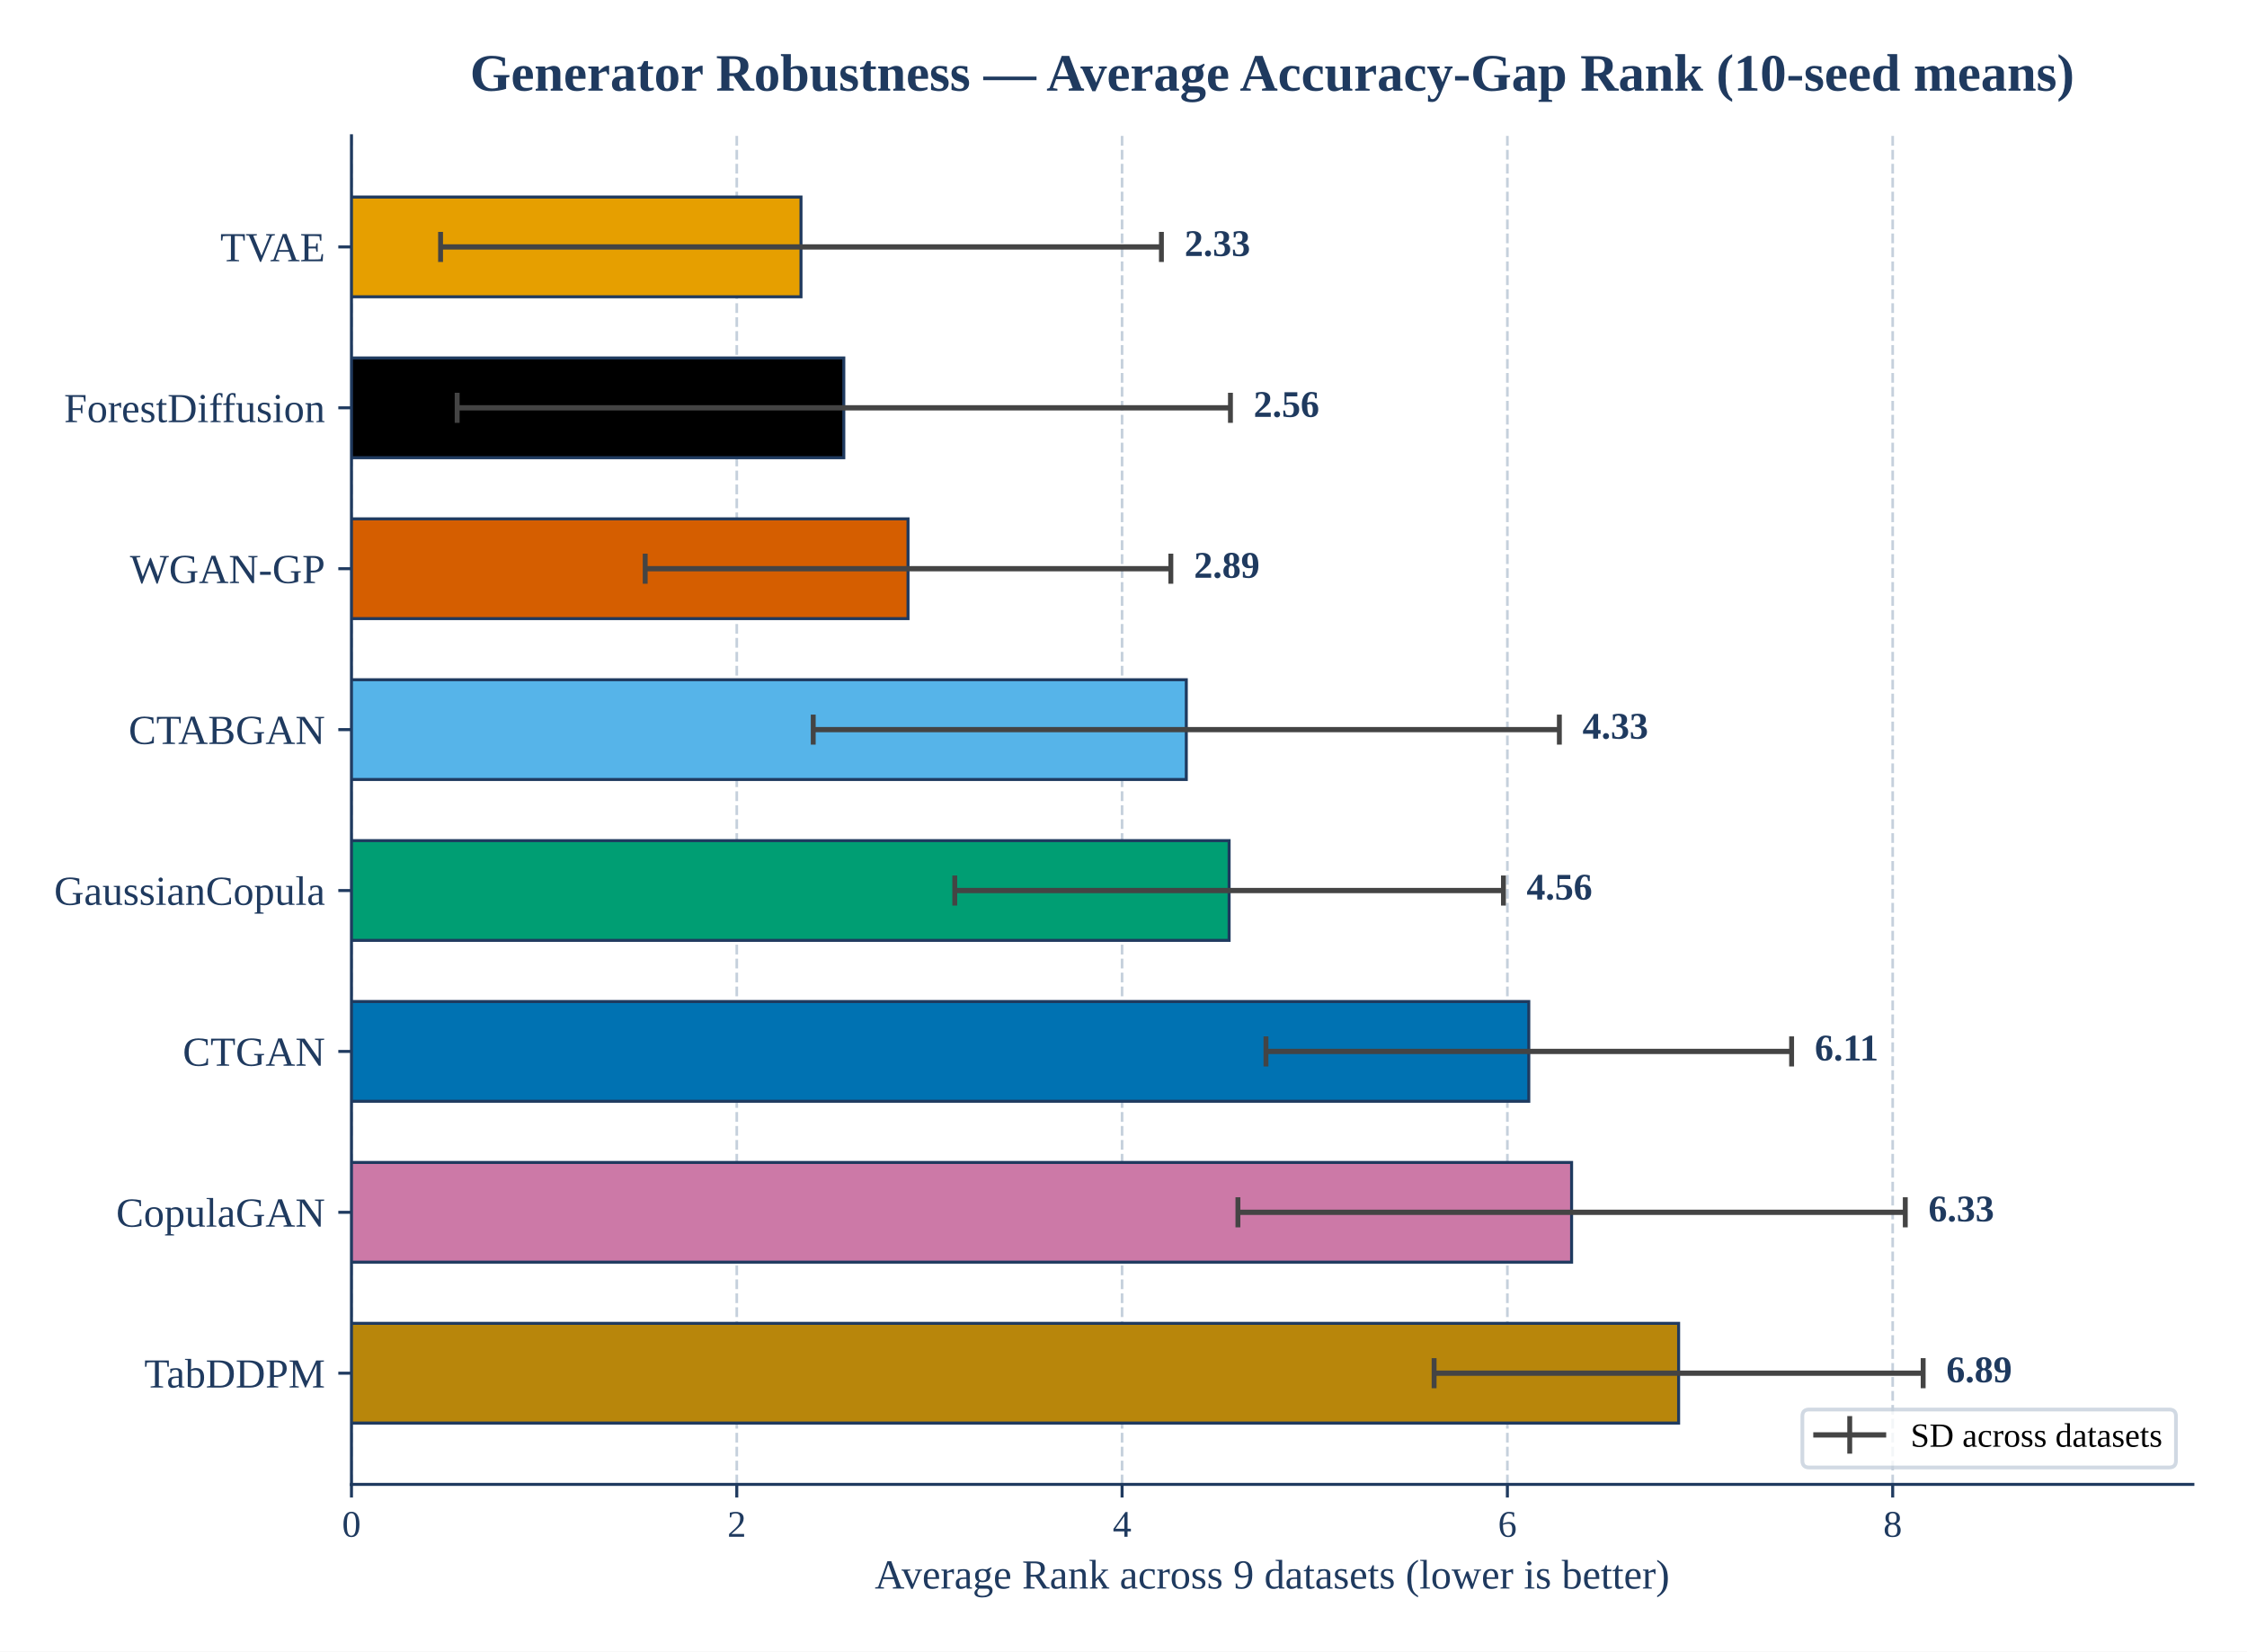
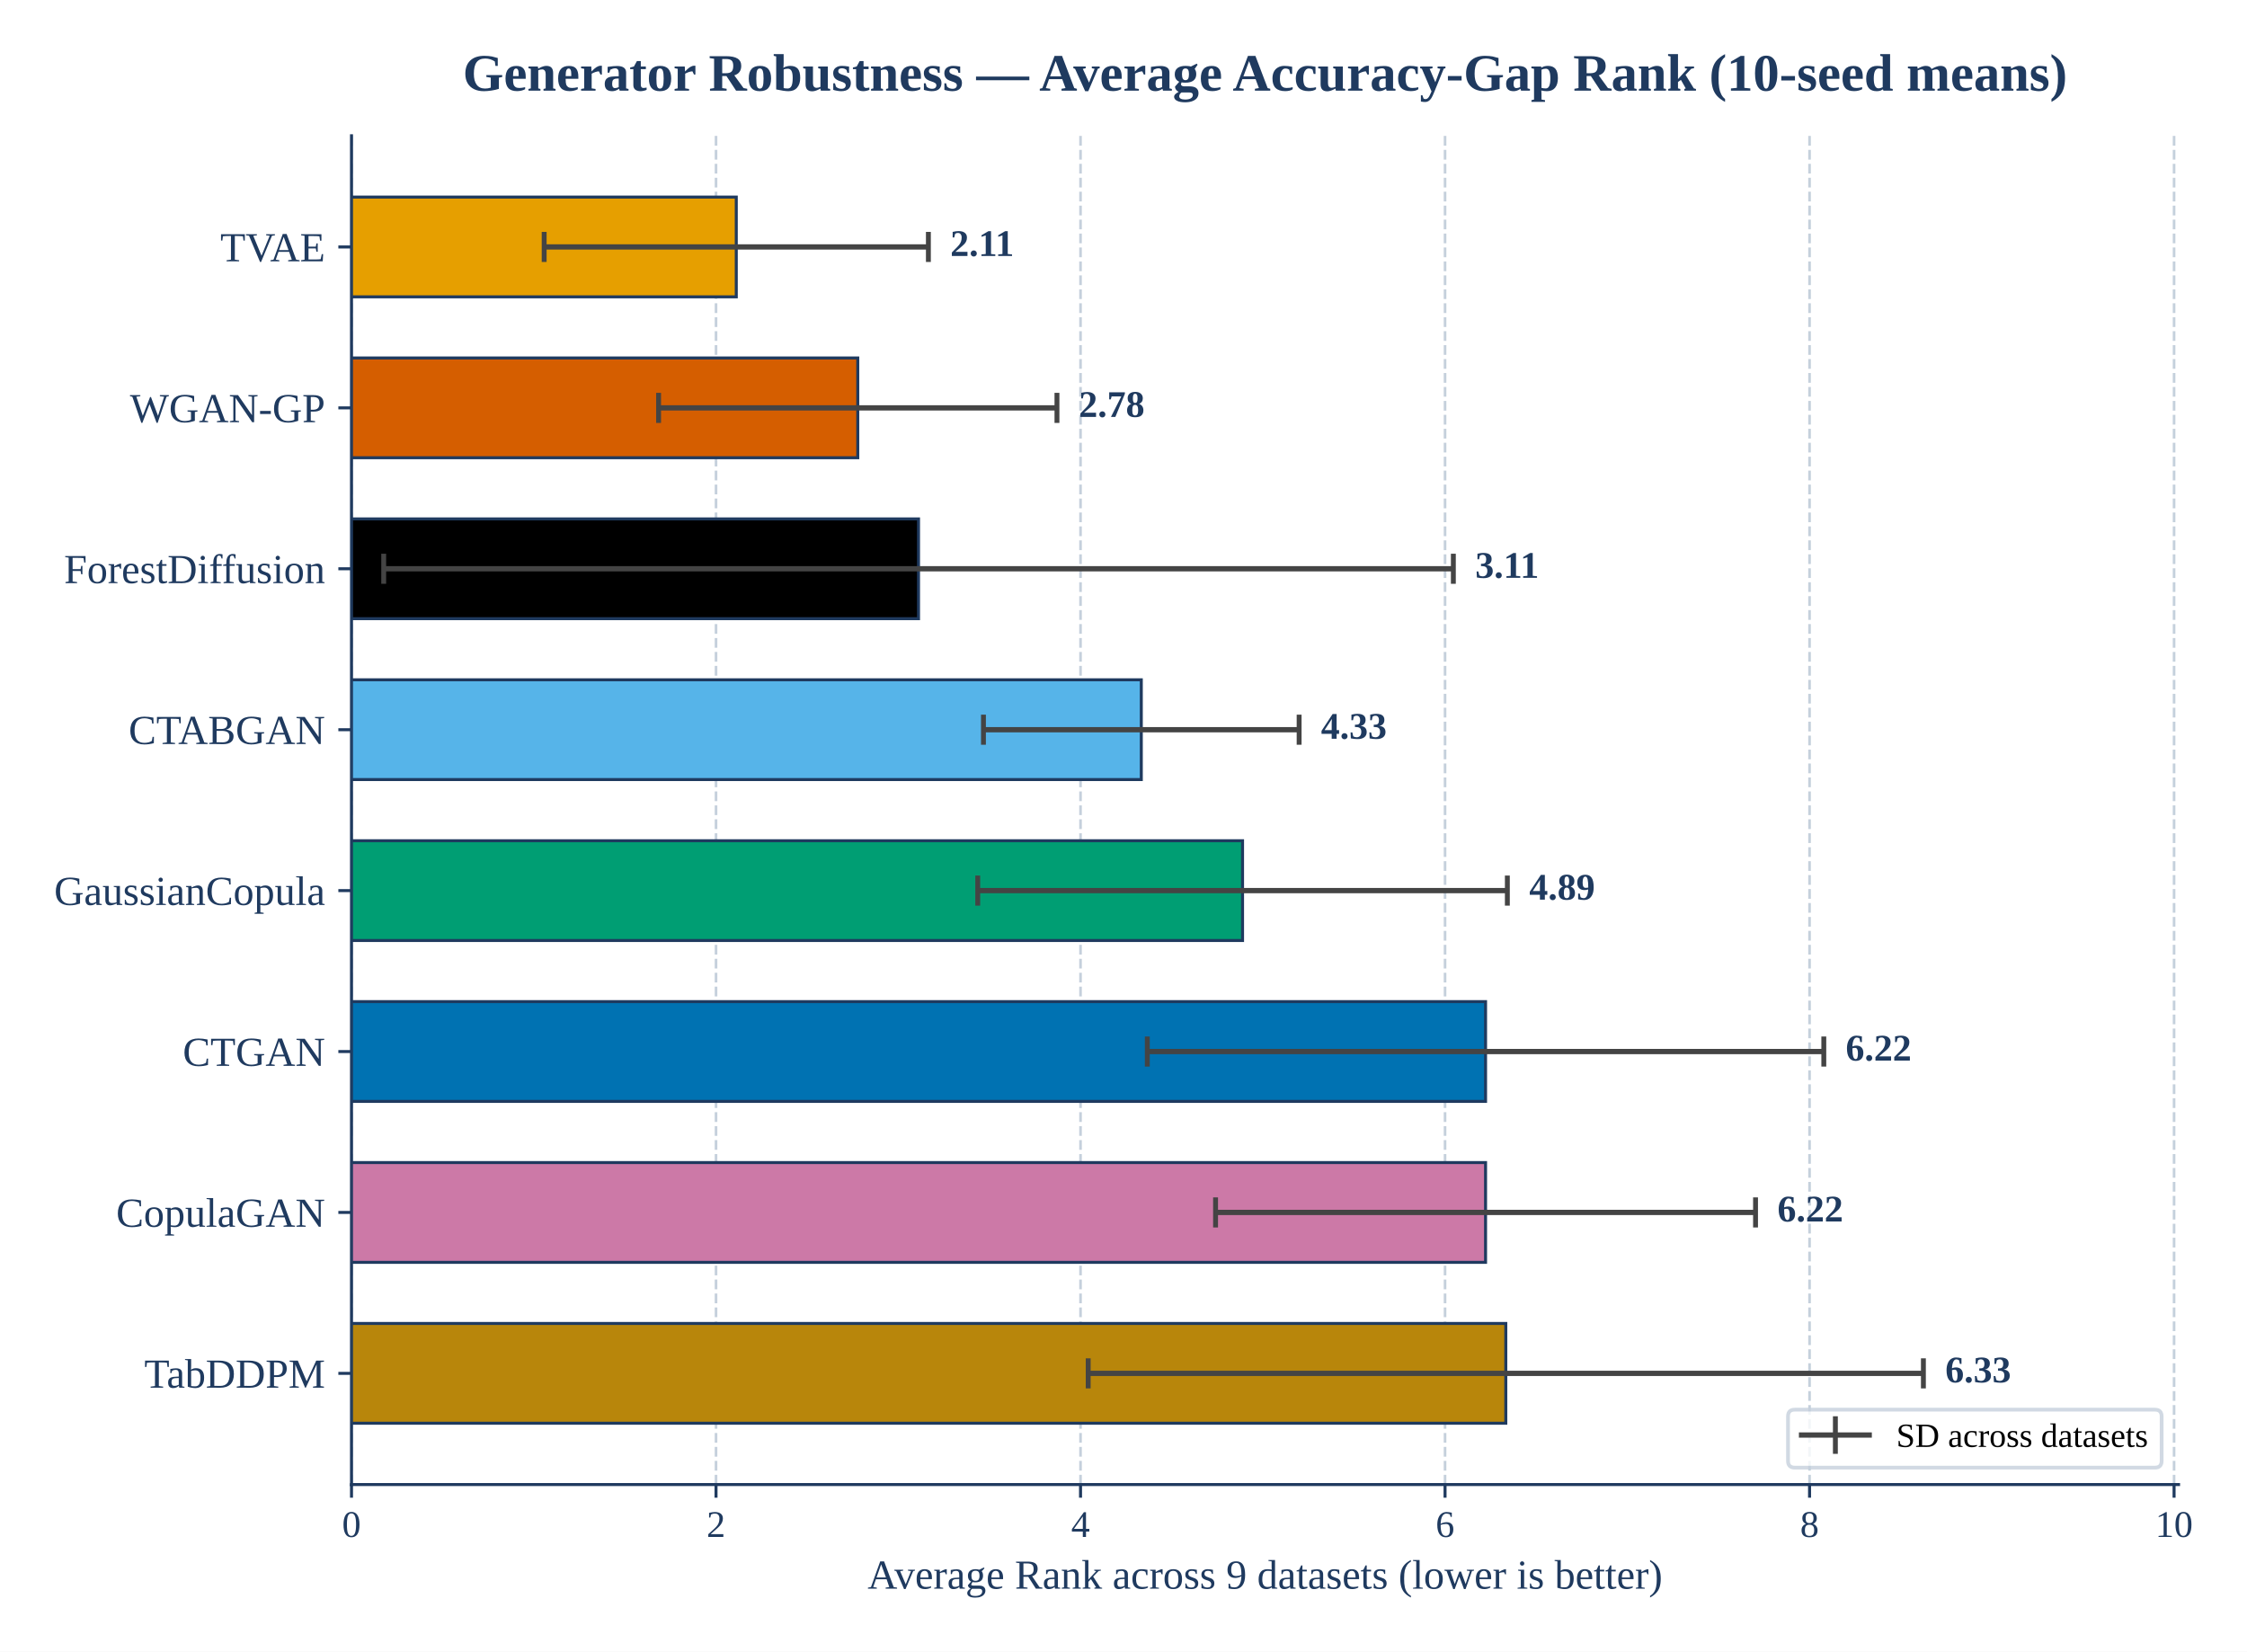
- <svg xmlns="http://www.w3.org/2000/svg" xmlns:xlink="http://www.w3.org/1999/xlink" width="597.795pt" height="439.381pt" viewBox="0 0 597.795 439.381" version="1.1">
+ <svg xmlns="http://www.w3.org/2000/svg" xmlns:xlink="http://www.w3.org/1999/xlink" width="597.73pt" height="439.381pt" viewBox="0 0 597.73 439.381" version="1.1">
  <defs>
    <style type="text/css">*{stroke-linejoin: round; stroke-linecap: butt}</style>
  </defs>
  <g id="figure_1">
    <g id="patch_1">
-       <path d="M 0 439.381  L 597.795 439.381  L 597.795 -0  L 0 -0  z " style="fill: #ffffff" />
+       <path d="M 0 439.381  L 597.73 439.381  L 597.73 -0  L 0 -0  z " style="fill: #ffffff" />
    </g>
    <g id="axes_1">
      <g id="patch_2">
-         <path d="M 93.505 394.906  L 583.395 394.906  L 583.395 36.115  L 93.505 36.115  z " style="fill: #ffffff" />
+         <path d="M 93.505 394.906  L 579.524 394.906  L 579.524 36.115  L 93.505 36.115  z " style="fill: #ffffff" />
      </g>
      <g id="matplotlib.axis_1">
        <g id="xtick_1">
          <g id="line2d_1">
-             <path d="M 93.505 394.906  L 93.505 36.115  " clip-path="url(#pfa03180b4f)" style="fill: none; stroke-dasharray: 2.59,1.12; stroke-dashoffset: 0; stroke: #c5d0dc; stroke-width: 0.7" />
+             <path d="M 93.505 394.906  L 93.505 36.115  " clip-path="url(#pc2d7182819)" style="fill: none; stroke-dasharray: 2.59,1.12; stroke-dashoffset: 0; stroke: #c5d0dc; stroke-width: 0.7" />
          </g>
          <g id="line2d_2">
            <defs>
-               <path id="mad15ac7946" d="M 0 0  L 0 3.5  " style="stroke: #1f3a5f; stroke-width: 0.8" />
+               <path id="m05f6b415a7" d="M 0 0  L 0 3.5  " style="stroke: #1f3a5f; stroke-width: 0.8" />
            </defs>
            <g>
-               <use xlink:href="#mad15ac7946" x="93.505" y="394.906" style="fill: #1f3a5f; stroke: #1f3a5f; stroke-width: 0.8" />
+               <use xlink:href="#m05f6b415a7" x="93.505" y="394.906" style="fill: #1f3a5f; stroke: #1f3a5f; stroke-width: 0.8" />
            </g>
          </g>
          <g id="text_1">
            <text style="font-size: 10px; font-family: 'Tinos', 'Times New Roman', 'Liberation Serif', 'DejaVu Serif', serif; text-anchor: middle; fill: #1f3a5f" x="93.505" y="408.845" transform="rotate(-0 93.505 408.845)">0</text>
          </g>
        </g>
        <g id="xtick_2">
          <g id="line2d_3">
-             <path d="M 196.012 394.906  L 196.012 36.115  " clip-path="url(#pfa03180b4f)" style="fill: none; stroke-dasharray: 2.59,1.12; stroke-dashoffset: 0; stroke: #c5d0dc; stroke-width: 0.7" />
+             <path d="M 190.47 394.906  L 190.47 36.115  " clip-path="url(#pc2d7182819)" style="fill: none; stroke-dasharray: 2.59,1.12; stroke-dashoffset: 0; stroke: #c5d0dc; stroke-width: 0.7" />
          </g>
          <g id="line2d_4">
            <g>
-               <use xlink:href="#mad15ac7946" x="196.012" y="394.906" style="fill: #1f3a5f; stroke: #1f3a5f; stroke-width: 0.8" />
+               <use xlink:href="#m05f6b415a7" x="190.47" y="394.906" style="fill: #1f3a5f; stroke: #1f3a5f; stroke-width: 0.8" />
            </g>
          </g>
          <g id="text_2">
-             <text style="font-size: 10px; font-family: 'Tinos', 'Times New Roman', 'Liberation Serif', 'DejaVu Serif', serif; text-anchor: middle; fill: #1f3a5f" x="196.012" y="408.845" transform="rotate(-0 196.0119 408.845)">2</text>
+             <text style="font-size: 10px; font-family: 'Tinos', 'Times New Roman', 'Liberation Serif', 'DejaVu Serif', serif; text-anchor: middle; fill: #1f3a5f" x="190.47" y="408.845" transform="rotate(-0 190.47 408.845)">2</text>
          </g>
        </g>
        <g id="xtick_3">
          <g id="line2d_5">
-             <path d="M 298.519 394.906  L 298.519 36.115  " clip-path="url(#pfa03180b4f)" style="fill: none; stroke-dasharray: 2.59,1.12; stroke-dashoffset: 0; stroke: #c5d0dc; stroke-width: 0.7" />
+             <path d="M 287.435 394.906  L 287.435 36.115  " clip-path="url(#pc2d7182819)" style="fill: none; stroke-dasharray: 2.59,1.12; stroke-dashoffset: 0; stroke: #c5d0dc; stroke-width: 0.7" />
          </g>
          <g id="line2d_6">
            <g>
-               <use xlink:href="#mad15ac7946" x="298.519" y="394.906" style="fill: #1f3a5f; stroke: #1f3a5f; stroke-width: 0.8" />
+               <use xlink:href="#m05f6b415a7" x="287.435" y="394.906" style="fill: #1f3a5f; stroke: #1f3a5f; stroke-width: 0.8" />
            </g>
          </g>
          <g id="text_3">
-             <text style="font-size: 10px; font-family: 'Tinos', 'Times New Roman', 'Liberation Serif', 'DejaVu Serif', serif; text-anchor: middle; fill: #1f3a5f" x="298.519" y="408.845" transform="rotate(-0 298.5188 408.845)">4</text>
+             <text style="font-size: 10px; font-family: 'Tinos', 'Times New Roman', 'Liberation Serif', 'DejaVu Serif', serif; text-anchor: middle; fill: #1f3a5f" x="287.435" y="408.845" transform="rotate(-0 287.435 408.845)">4</text>
          </g>
        </g>
        <g id="xtick_4">
          <g id="line2d_7">
-             <path d="M 401.026 394.906  L 401.026 36.115  " clip-path="url(#pfa03180b4f)" style="fill: none; stroke-dasharray: 2.59,1.12; stroke-dashoffset: 0; stroke: #c5d0dc; stroke-width: 0.7" />
+             <path d="M 384.4 394.906  L 384.4 36.115  " clip-path="url(#pc2d7182819)" style="fill: none; stroke-dasharray: 2.59,1.12; stroke-dashoffset: 0; stroke: #c5d0dc; stroke-width: 0.7" />
          </g>
          <g id="line2d_8">
            <g>
-               <use xlink:href="#mad15ac7946" x="401.026" y="394.906" style="fill: #1f3a5f; stroke: #1f3a5f; stroke-width: 0.8" />
+               <use xlink:href="#m05f6b415a7" x="384.4" y="394.906" style="fill: #1f3a5f; stroke: #1f3a5f; stroke-width: 0.8" />
            </g>
          </g>
          <g id="text_4">
-             <text style="font-size: 10px; font-family: 'Tinos', 'Times New Roman', 'Liberation Serif', 'DejaVu Serif', serif; text-anchor: middle; fill: #1f3a5f" x="401.026" y="408.845" transform="rotate(-0 401.0257 408.845)">6</text>
+             <text style="font-size: 10px; font-family: 'Tinos', 'Times New Roman', 'Liberation Serif', 'DejaVu Serif', serif; text-anchor: middle; fill: #1f3a5f" x="384.4" y="408.845" transform="rotate(-0 384.4001 408.845)">6</text>
          </g>
        </g>
        <g id="xtick_5">
          <g id="line2d_9">
-             <path d="M 503.533 394.906  L 503.533 36.115  " clip-path="url(#pfa03180b4f)" style="fill: none; stroke-dasharray: 2.59,1.12; stroke-dashoffset: 0; stroke: #c5d0dc; stroke-width: 0.7" />
+             <path d="M 481.365 394.906  L 481.365 36.115  " clip-path="url(#pc2d7182819)" style="fill: none; stroke-dasharray: 2.59,1.12; stroke-dashoffset: 0; stroke: #c5d0dc; stroke-width: 0.7" />
          </g>
          <g id="line2d_10">
            <g>
-               <use xlink:href="#mad15ac7946" x="503.533" y="394.906" style="fill: #1f3a5f; stroke: #1f3a5f; stroke-width: 0.8" />
+               <use xlink:href="#m05f6b415a7" x="481.365" y="394.906" style="fill: #1f3a5f; stroke: #1f3a5f; stroke-width: 0.8" />
            </g>
          </g>
          <g id="text_5">
-             <text style="font-size: 10px; font-family: 'Tinos', 'Times New Roman', 'Liberation Serif', 'DejaVu Serif', serif; text-anchor: middle; fill: #1f3a5f" x="503.533" y="408.845" transform="rotate(-0 503.5326 408.845)">8</text>
-           </g>
-         </g>
-         <g id="text_6">
-           <text style="font-size: 11px; font-family: 'Tinos', 'Times New Roman', 'Liberation Serif', 'DejaVu Serif', serif; text-anchor: middle; fill: #1f3a5f" x="338.45" y="422.608" transform="rotate(-0 338.45 422.6077)">Average Rank across 9 datasets  (lower is better)</text>
+             <text style="font-size: 10px; font-family: 'Tinos', 'Times New Roman', 'Liberation Serif', 'DejaVu Serif', serif; text-anchor: middle; fill: #1f3a5f" x="481.365" y="408.845" transform="rotate(-0 481.3651 408.845)">8</text>
+           </g>
+         </g>
+         <g id="xtick_6">
+           <g id="line2d_11">
+             <path d="M 578.33 394.906  L 578.33 36.115  " clip-path="url(#pc2d7182819)" style="fill: none; stroke-dasharray: 2.59,1.12; stroke-dashoffset: 0; stroke: #c5d0dc; stroke-width: 0.7" />
+           </g>
+           <g id="line2d_12">
+             <g>
+               <use xlink:href="#m05f6b415a7" x="578.33" y="394.906" style="fill: #1f3a5f; stroke: #1f3a5f; stroke-width: 0.8" />
+             </g>
+           </g>
+           <g id="text_6">
+             <text style="font-size: 10px; font-family: 'Tinos', 'Times New Roman', 'Liberation Serif', 'DejaVu Serif', serif; text-anchor: middle; fill: #1f3a5f" x="578.33" y="408.845" transform="rotate(-0 578.3301 408.845)">10</text>
+           </g>
+         </g>
+         <g id="text_7">
+           <text style="font-size: 11px; font-family: 'Tinos', 'Times New Roman', 'Liberation Serif', 'DejaVu Serif', serif; text-anchor: middle; fill: #1f3a5f" x="336.514" y="422.608" transform="rotate(-0 336.5144 422.6077)">Average Rank across 9 datasets  (lower is better)</text>
        </g>
      </g>
      <g id="matplotlib.axis_2">
        <g id="ytick_1">
-           <g id="line2d_11">
+           <g id="line2d_13">
            <defs>
-               <path id="m064b735ac7" d="M 0 0  L -3.5 0  " style="stroke: #1f3a5f; stroke-width: 0.8" />
+               <path id="m7f6a7efa91" d="M 0 0  L -3.5 0  " style="stroke: #1f3a5f; stroke-width: 0.8" />
            </defs>
            <g>
-               <use xlink:href="#m064b735ac7" x="93.505" y="65.693" style="fill: #1f3a5f; stroke: #1f3a5f; stroke-width: 0.8" />
-             </g>
-           </g>
-           <g id="text_7">
+               <use xlink:href="#m7f6a7efa91" x="93.505" y="65.693" style="fill: #1f3a5f; stroke: #1f3a5f; stroke-width: 0.8" />
+             </g>
+           </g>
+           <g id="text_8">
            <text style="font-size: 11px; font-family: 'Tinos', 'Times New Roman', 'Liberation Serif', 'DejaVu Serif', serif; text-anchor: end; fill: #1f3a5f" x="86.505" y="69.509" transform="rotate(-0 86.505 69.50941)">TVAE</text>
          </g>
        </g>
        <g id="ytick_2">
-           <g id="line2d_12">
-             <g>
-               <use xlink:href="#m064b735ac7" x="93.505" y="108.498" style="fill: #1f3a5f; stroke: #1f3a5f; stroke-width: 0.8" />
-             </g>
-           </g>
-           <g id="text_8">
-             <text style="font-size: 11px; font-family: 'Tinos', 'Times New Roman', 'Liberation Serif', 'DejaVu Serif', serif; text-anchor: end; fill: #1f3a5f" x="86.505" y="112.314" transform="rotate(-0 86.505 112.3144)">ForestDiffusion</text>
+           <g id="line2d_14">
+             <g>
+               <use xlink:href="#m7f6a7efa91" x="93.505" y="108.498" style="fill: #1f3a5f; stroke: #1f3a5f; stroke-width: 0.8" />
+             </g>
+           </g>
+           <g id="text_9">
+             <text style="font-size: 11px; font-family: 'Tinos', 'Times New Roman', 'Liberation Serif', 'DejaVu Serif', serif; text-anchor: end; fill: #1f3a5f" x="86.505" y="112.314" transform="rotate(-0 86.505 112.3144)">WGAN-GP</text>
          </g>
        </g>
        <g id="ytick_3">
-           <g id="line2d_13">
-             <g>
-               <use xlink:href="#m064b735ac7" x="93.505" y="151.303" style="fill: #1f3a5f; stroke: #1f3a5f; stroke-width: 0.8" />
-             </g>
-           </g>
-           <g id="text_9">
-             <text style="font-size: 11px; font-family: 'Tinos', 'Times New Roman', 'Liberation Serif', 'DejaVu Serif', serif; text-anchor: end; fill: #1f3a5f" x="86.505" y="155.119" transform="rotate(-0 86.505 155.1193)">WGAN-GP</text>
+           <g id="line2d_15">
+             <g>
+               <use xlink:href="#m7f6a7efa91" x="93.505" y="151.303" style="fill: #1f3a5f; stroke: #1f3a5f; stroke-width: 0.8" />
+             </g>
+           </g>
+           <g id="text_10">
+             <text style="font-size: 11px; font-family: 'Tinos', 'Times New Roman', 'Liberation Serif', 'DejaVu Serif', serif; text-anchor: end; fill: #1f3a5f" x="86.505" y="155.119" transform="rotate(-0 86.505 155.1193)">ForestDiffusion</text>
          </g>
        </g>
        <g id="ytick_4">
-           <g id="line2d_14">
-             <g>
-               <use xlink:href="#m064b735ac7" x="93.505" y="194.108" style="fill: #1f3a5f; stroke: #1f3a5f; stroke-width: 0.8" />
-             </g>
-           </g>
-           <g id="text_10">
+           <g id="line2d_16">
+             <g>
+               <use xlink:href="#m7f6a7efa91" x="93.505" y="194.108" style="fill: #1f3a5f; stroke: #1f3a5f; stroke-width: 0.8" />
+             </g>
+           </g>
+           <g id="text_11">
            <text style="font-size: 11px; font-family: 'Tinos', 'Times New Roman', 'Liberation Serif', 'DejaVu Serif', serif; text-anchor: end; fill: #1f3a5f" x="86.505" y="197.924" transform="rotate(-0 86.505 197.9243)">CTABGAN</text>
          </g>
        </g>
        <g id="ytick_5">
-           <g id="line2d_15">
-             <g>
-               <use xlink:href="#m064b735ac7" x="93.505" y="236.913" style="fill: #1f3a5f; stroke: #1f3a5f; stroke-width: 0.8" />
-             </g>
-           </g>
-           <g id="text_11">
+           <g id="line2d_17">
+             <g>
+               <use xlink:href="#m7f6a7efa91" x="93.505" y="236.913" style="fill: #1f3a5f; stroke: #1f3a5f; stroke-width: 0.8" />
+             </g>
+           </g>
+           <g id="text_12">
            <text style="font-size: 11px; font-family: 'Tinos', 'Times New Roman', 'Liberation Serif', 'DejaVu Serif', serif; text-anchor: end; fill: #1f3a5f" x="86.505" y="240.729" transform="rotate(-0 86.505 240.7293)">GaussianCopula</text>
          </g>
        </g>
        <g id="ytick_6">
-           <g id="line2d_16">
-             <g>
-               <use xlink:href="#m064b735ac7" x="93.505" y="279.718" style="fill: #1f3a5f; stroke: #1f3a5f; stroke-width: 0.8" />
-             </g>
-           </g>
-           <g id="text_12">
+           <g id="line2d_18">
+             <g>
+               <use xlink:href="#m7f6a7efa91" x="93.505" y="279.718" style="fill: #1f3a5f; stroke: #1f3a5f; stroke-width: 0.8" />
+             </g>
+           </g>
+           <g id="text_13">
            <text style="font-size: 11px; font-family: 'Tinos', 'Times New Roman', 'Liberation Serif', 'DejaVu Serif', serif; text-anchor: end; fill: #1f3a5f" x="86.505" y="283.534" transform="rotate(-0 86.505 283.5342)">CTGAN</text>
          </g>
        </g>
        <g id="ytick_7">
-           <g id="line2d_17">
-             <g>
-               <use xlink:href="#m064b735ac7" x="93.505" y="322.523" style="fill: #1f3a5f; stroke: #1f3a5f; stroke-width: 0.8" />
-             </g>
-           </g>
-           <g id="text_13">
+           <g id="line2d_19">
+             <g>
+               <use xlink:href="#m7f6a7efa91" x="93.505" y="322.523" style="fill: #1f3a5f; stroke: #1f3a5f; stroke-width: 0.8" />
+             </g>
+           </g>
+           <g id="text_14">
            <text style="font-size: 11px; font-family: 'Tinos', 'Times New Roman', 'Liberation Serif', 'DejaVu Serif', serif; text-anchor: end; fill: #1f3a5f" x="86.505" y="326.339" transform="rotate(-0 86.505 326.3392)">CopulaGAN</text>
          </g>
        </g>
        <g id="ytick_8">
-           <g id="line2d_18">
-             <g>
-               <use xlink:href="#m064b735ac7" x="93.505" y="365.328" style="fill: #1f3a5f; stroke: #1f3a5f; stroke-width: 0.8" />
-             </g>
-           </g>
-           <g id="text_14">
+           <g id="line2d_20">
+             <g>
+               <use xlink:href="#m7f6a7efa91" x="93.505" y="365.328" style="fill: #1f3a5f; stroke: #1f3a5f; stroke-width: 0.8" />
+             </g>
+           </g>
+           <g id="text_15">
            <text style="font-size: 11px; font-family: 'Tinos', 'Times New Roman', 'Liberation Serif', 'DejaVu Serif', serif; text-anchor: end; fill: #1f3a5f" x="86.505" y="369.144" transform="rotate(-0 86.505 369.1442)">TabDDPM</text>
          </g>
        </g>
      </g>
      <g id="patch_3">
        <path d="M 93.505 394.906  L 93.505 36.115  " style="fill: none; stroke: #1f3a5f; stroke-width: 0.8; stroke-linejoin: miter; stroke-linecap: square" />
      </g>
      <g id="patch_4">
-         <path d="M 93.505 394.906  L 583.395 394.906  " style="fill: none; stroke: #1f3a5f; stroke-width: 0.8; stroke-linejoin: miter; stroke-linecap: square" />
+         <path d="M 93.505 394.906  L 579.524 394.906  " style="fill: none; stroke: #1f3a5f; stroke-width: 0.8; stroke-linejoin: miter; stroke-linecap: square" />
      </g>
      <g id="patch_5">
-         <path d="M 93.505 52.423  L 213.096 52.423  L 213.096 78.962  L 93.505 78.962  z " clip-path="url(#pfa03180b4f)" style="fill: #e69f00; stroke: #1f3a5f; stroke-width: 0.8; stroke-linejoin: miter" />
+         <path d="M 93.505 52.423  L 195.857 52.423  L 195.857 78.962  L 93.505 78.962  z " clip-path="url(#pc2d7182819)" style="fill: #e69f00; stroke: #1f3a5f; stroke-width: 0.8; stroke-linejoin: miter" />
      </g>
      <g id="patch_6">
-         <path d="M 93.505 95.228  L 224.486 95.228  L 224.486 121.767  L 93.505 121.767  z " clip-path="url(#pfa03180b4f)" style="stroke: #1f3a5f; stroke-width: 0.8; stroke-linejoin: miter" />
+         <path d="M 93.505 95.228  L 228.179 95.228  L 228.179 121.767  L 93.505 121.767  z " clip-path="url(#pc2d7182819)" style="fill: #d55e00; stroke: #1f3a5f; stroke-width: 0.8; stroke-linejoin: miter" />
      </g>
      <g id="patch_7">
-         <path d="M 93.505 138.033  L 241.571 138.033  L 241.571 164.572  L 93.505 164.572  z " clip-path="url(#pfa03180b4f)" style="fill: #d55e00; stroke: #1f3a5f; stroke-width: 0.8; stroke-linejoin: miter" />
+         <path d="M 93.505 138.033  L 244.339 138.033  L 244.339 164.572  L 93.505 164.572  z " clip-path="url(#pc2d7182819)" style="stroke: #1f3a5f; stroke-width: 0.8; stroke-linejoin: miter" />
      </g>
      <g id="patch_8">
-         <path d="M 93.505 180.838  L 315.603 180.838  L 315.603 207.377  L 93.505 207.377  z " clip-path="url(#pfa03180b4f)" style="fill: #56b4e9; stroke: #1f3a5f; stroke-width: 0.8; stroke-linejoin: miter" />
+         <path d="M 93.505 180.838  L 303.596 180.838  L 303.596 207.377  L 93.505 207.377  z " clip-path="url(#pc2d7182819)" style="fill: #56b4e9; stroke: #1f3a5f; stroke-width: 0.8; stroke-linejoin: miter" />
      </g>
      <g id="patch_9">
-         <path d="M 93.505 223.643  L 326.993 223.643  L 326.993 250.182  L 93.505 250.182  z " clip-path="url(#pfa03180b4f)" style="fill: #009e73; stroke: #1f3a5f; stroke-width: 0.8; stroke-linejoin: miter" />
+         <path d="M 93.505 223.643  L 330.531 223.643  L 330.531 250.182  L 93.505 250.182  z " clip-path="url(#pc2d7182819)" style="fill: #009e73; stroke: #1f3a5f; stroke-width: 0.8; stroke-linejoin: miter" />
      </g>
      <g id="patch_10">
-         <path d="M 93.505 266.448  L 406.721 266.448  L 406.721 292.987  L 93.505 292.987  z " clip-path="url(#pfa03180b4f)" style="fill: #0072b2; stroke: #1f3a5f; stroke-width: 0.8; stroke-linejoin: miter" />
+         <path d="M 93.505 266.448  L 395.174 266.448  L 395.174 292.987  L 93.505 292.987  z " clip-path="url(#pc2d7182819)" style="fill: #0072b2; stroke: #1f3a5f; stroke-width: 0.8; stroke-linejoin: miter" />
      </g>
      <g id="patch_11">
-         <path d="M 93.505 309.253  L 418.11 309.253  L 418.11 335.792  L 93.505 335.792  z " clip-path="url(#pfa03180b4f)" style="fill: #cc79a7; stroke: #1f3a5f; stroke-width: 0.8; stroke-linejoin: miter" />
+         <path d="M 93.505 309.253  L 395.174 309.253  L 395.174 335.792  L 93.505 335.792  z " clip-path="url(#pc2d7182819)" style="fill: #cc79a7; stroke: #1f3a5f; stroke-width: 0.8; stroke-linejoin: miter" />
      </g>
      <g id="patch_12">
-         <path d="M 93.505 352.058  L 446.584 352.058  L 446.584 378.597  L 93.505 378.597  z " clip-path="url(#pfa03180b4f)" style="fill: #b8860b; stroke: #1f3a5f; stroke-width: 0.8; stroke-linejoin: miter" />
-       </g>
-       <g id="text_15">
-         <text style="font-weight: 700; font-size: 14px; font-family: 'Tinos', 'Times New Roman', 'Liberation Serif', 'DejaVu Serif', serif; text-anchor: middle; fill: #1f3a5f" x="338.45" y="24.115" transform="rotate(-0 338.45 24.11469)">Generator Robustness — Average Accuracy-Gap Rank (10-seed means)</text>
+         <path d="M 93.505 352.058  L 400.561 352.058  L 400.561 378.597  L 93.505 378.597  z " clip-path="url(#pc2d7182819)" style="fill: #b8860b; stroke: #1f3a5f; stroke-width: 0.8; stroke-linejoin: miter" />
+       </g>
+       <g id="text_16">
+         <text style="font-weight: 700; font-size: 14px; font-family: 'Tinos', 'Times New Roman', 'Liberation Serif', 'DejaVu Serif', serif; text-anchor: middle; fill: #1f3a5f" x="336.514" y="24.115" transform="rotate(-0 336.5144 24.11469)">Generator Robustness — Average Accuracy-Gap Rank (10-seed means)</text>
      </g>
      <g id="LineCollection_1">
-         <path d="M 117.21 65.693  L 308.983 65.693  " clip-path="url(#pfa03180b4f)" style="fill: none; stroke: #444444; stroke-width: 1.4" />
-         <path d="M 121.624 108.498  L 327.348 108.498  " clip-path="url(#pfa03180b4f)" style="fill: none; stroke: #444444; stroke-width: 1.4" />
-         <path d="M 171.649 151.303  L 311.492 151.303  " clip-path="url(#pfa03180b4f)" style="fill: none; stroke: #444444; stroke-width: 1.4" />
-         <path d="M 216.351 194.108  L 414.855 194.108  " clip-path="url(#pfa03180b4f)" style="fill: none; stroke: #444444; stroke-width: 1.4" />
-         <path d="M 254.008 236.913  L 399.978 236.913  " clip-path="url(#pfa03180b4f)" style="fill: none; stroke: #444444; stroke-width: 1.4" />
-         <path d="M 336.799 279.718  L 476.642 279.718  " clip-path="url(#pfa03180b4f)" style="fill: none; stroke: #444444; stroke-width: 1.4" />
-         <path d="M 329.337 322.523  L 506.884 322.523  " clip-path="url(#pfa03180b4f)" style="fill: none; stroke: #444444; stroke-width: 1.4" />
-         <path d="M 381.529 365.328  L 511.64 365.328  " clip-path="url(#pfa03180b4f)" style="fill: none; stroke: #444444; stroke-width: 1.4" />
-       </g>
-       <g id="line2d_19">
+         <path d="M 144.752 65.693  L 246.962 65.693  " clip-path="url(#pc2d7182819)" style="fill: none; stroke: #444444; stroke-width: 1.4" />
+         <path d="M 175.192 108.498  L 281.165 108.498  " clip-path="url(#pc2d7182819)" style="fill: none; stroke: #444444; stroke-width: 1.4" />
+         <path d="M 102.069 151.303  L 386.61 151.303  " clip-path="url(#pc2d7182819)" style="fill: none; stroke: #444444; stroke-width: 1.4" />
+         <path d="M 261.609 194.108  L 345.583 194.108  " clip-path="url(#pc2d7182819)" style="fill: none; stroke: #444444; stroke-width: 1.4" />
+         <path d="M 260.087 236.913  L 400.974 236.913  " clip-path="url(#pc2d7182819)" style="fill: none; stroke: #444444; stroke-width: 1.4" />
+         <path d="M 305.194 279.718  L 485.154 279.718  " clip-path="url(#pc2d7182819)" style="fill: none; stroke: #444444; stroke-width: 1.4" />
+         <path d="M 323.354 322.523  L 466.994 322.523  " clip-path="url(#pc2d7182819)" style="fill: none; stroke: #444444; stroke-width: 1.4" />
+         <path d="M 289.473 365.328  L 511.648 365.328  " clip-path="url(#pc2d7182819)" style="fill: none; stroke: #444444; stroke-width: 1.4" />
+       </g>
+       <g id="line2d_21">
        <defs>
-           <path id="m539cdadc43" d="M 0 4  L 0 -4  " style="stroke: #444444; stroke-width: 1.3" />
+           <path id="m507a95671f" d="M 0 4  L 0 -4  " style="stroke: #444444; stroke-width: 1.3" />
        </defs>
-         <g clip-path="url(#pfa03180b4f)">
-           <use xlink:href="#m539cdadc43" x="117.21" y="65.693" style="fill: #1f77b4; stroke: #444444; stroke-width: 1.3" />
-           <use xlink:href="#m539cdadc43" x="121.624" y="108.498" style="fill: #1f77b4; stroke: #444444; stroke-width: 1.3" />
-           <use xlink:href="#m539cdadc43" x="171.649" y="151.303" style="fill: #1f77b4; stroke: #444444; stroke-width: 1.3" />
-           <use xlink:href="#m539cdadc43" x="216.351" y="194.108" style="fill: #1f77b4; stroke: #444444; stroke-width: 1.3" />
-           <use xlink:href="#m539cdadc43" x="254.008" y="236.913" style="fill: #1f77b4; stroke: #444444; stroke-width: 1.3" />
-           <use xlink:href="#m539cdadc43" x="336.799" y="279.718" style="fill: #1f77b4; stroke: #444444; stroke-width: 1.3" />
-           <use xlink:href="#m539cdadc43" x="329.337" y="322.523" style="fill: #1f77b4; stroke: #444444; stroke-width: 1.3" />
-           <use xlink:href="#m539cdadc43" x="381.529" y="365.328" style="fill: #1f77b4; stroke: #444444; stroke-width: 1.3" />
-         </g>
-       </g>
-       <g id="line2d_20">
-         <g clip-path="url(#pfa03180b4f)">
-           <use xlink:href="#m539cdadc43" x="308.983" y="65.693" style="fill: #1f77b4; stroke: #444444; stroke-width: 1.3" />
-           <use xlink:href="#m539cdadc43" x="327.348" y="108.498" style="fill: #1f77b4; stroke: #444444; stroke-width: 1.3" />
-           <use xlink:href="#m539cdadc43" x="311.492" y="151.303" style="fill: #1f77b4; stroke: #444444; stroke-width: 1.3" />
-           <use xlink:href="#m539cdadc43" x="414.855" y="194.108" style="fill: #1f77b4; stroke: #444444; stroke-width: 1.3" />
-           <use xlink:href="#m539cdadc43" x="399.978" y="236.913" style="fill: #1f77b4; stroke: #444444; stroke-width: 1.3" />
-           <use xlink:href="#m539cdadc43" x="476.642" y="279.718" style="fill: #1f77b4; stroke: #444444; stroke-width: 1.3" />
-           <use xlink:href="#m539cdadc43" x="506.884" y="322.523" style="fill: #1f77b4; stroke: #444444; stroke-width: 1.3" />
-           <use xlink:href="#m539cdadc43" x="511.64" y="365.328" style="fill: #1f77b4; stroke: #444444; stroke-width: 1.3" />
-         </g>
-       </g>
-       <g id="text_16">
-         <text style="font-weight: 700; font-size: 10px; font-family: 'Tinos', 'Times New Roman', 'Liberation Serif', 'DejaVu Serif', serif; text-anchor: start; fill: #1f3a5f" x="315.133" y="68.098" transform="rotate(-0 315.1332 68.09761)">2.33</text>
+         <g clip-path="url(#pc2d7182819)">
+           <use xlink:href="#m507a95671f" x="144.752" y="65.693" style="fill: #1f77b4; stroke: #444444; stroke-width: 1.3" />
+           <use xlink:href="#m507a95671f" x="175.192" y="108.498" style="fill: #1f77b4; stroke: #444444; stroke-width: 1.3" />
+           <use xlink:href="#m507a95671f" x="102.069" y="151.303" style="fill: #1f77b4; stroke: #444444; stroke-width: 1.3" />
+           <use xlink:href="#m507a95671f" x="261.609" y="194.108" style="fill: #1f77b4; stroke: #444444; stroke-width: 1.3" />
+           <use xlink:href="#m507a95671f" x="260.087" y="236.913" style="fill: #1f77b4; stroke: #444444; stroke-width: 1.3" />
+           <use xlink:href="#m507a95671f" x="305.194" y="279.718" style="fill: #1f77b4; stroke: #444444; stroke-width: 1.3" />
+           <use xlink:href="#m507a95671f" x="323.354" y="322.523" style="fill: #1f77b4; stroke: #444444; stroke-width: 1.3" />
+           <use xlink:href="#m507a95671f" x="289.473" y="365.328" style="fill: #1f77b4; stroke: #444444; stroke-width: 1.3" />
+         </g>
+       </g>
+       <g id="line2d_22">
+         <g clip-path="url(#pc2d7182819)">
+           <use xlink:href="#m507a95671f" x="246.962" y="65.693" style="fill: #1f77b4; stroke: #444444; stroke-width: 1.3" />
+           <use xlink:href="#m507a95671f" x="281.165" y="108.498" style="fill: #1f77b4; stroke: #444444; stroke-width: 1.3" />
+           <use xlink:href="#m507a95671f" x="386.61" y="151.303" style="fill: #1f77b4; stroke: #444444; stroke-width: 1.3" />
+           <use xlink:href="#m507a95671f" x="345.583" y="194.108" style="fill: #1f77b4; stroke: #444444; stroke-width: 1.3" />
+           <use xlink:href="#m507a95671f" x="400.974" y="236.913" style="fill: #1f77b4; stroke: #444444; stroke-width: 1.3" />
+           <use xlink:href="#m507a95671f" x="485.154" y="279.718" style="fill: #1f77b4; stroke: #444444; stroke-width: 1.3" />
+           <use xlink:href="#m507a95671f" x="466.994" y="322.523" style="fill: #1f77b4; stroke: #444444; stroke-width: 1.3" />
+           <use xlink:href="#m507a95671f" x="511.648" y="365.328" style="fill: #1f77b4; stroke: #444444; stroke-width: 1.3" />
+         </g>
      </g>
      <g id="text_17">
-         <text style="font-weight: 700; font-size: 10px; font-family: 'Tinos', 'Times New Roman', 'Liberation Serif', 'DejaVu Serif', serif; text-anchor: start; fill: #1f3a5f" x="333.499" y="110.903" transform="rotate(-0 333.4987 110.9026)">2.56</text>
+         <text style="font-weight: 700; font-size: 10px; font-family: 'Tinos', 'Times New Roman', 'Liberation Serif', 'DejaVu Serif', serif; text-anchor: start; fill: #1f3a5f" x="252.78" y="68.098" transform="rotate(-0 252.7799 68.09761)">2.11</text>
      </g>
      <g id="text_18">
-         <text style="font-weight: 700; font-size: 10px; font-family: 'Tinos', 'Times New Roman', 'Liberation Serif', 'DejaVu Serif', serif; text-anchor: start; fill: #1f3a5f" x="317.642" y="153.708" transform="rotate(-0 317.6422 153.7075)">2.89</text>
+         <text style="font-weight: 700; font-size: 10px; font-family: 'Tinos', 'Times New Roman', 'Liberation Serif', 'DejaVu Serif', serif; text-anchor: start; fill: #1f3a5f" x="286.983" y="110.903" transform="rotate(-0 286.9834 110.9026)">2.78</text>
      </g>
      <g id="text_19">
-         <text style="font-weight: 700; font-size: 10px; font-family: 'Tinos', 'Times New Roman', 'Liberation Serif', 'DejaVu Serif', serif; text-anchor: start; fill: #1f3a5f" x="421.006" y="196.513" transform="rotate(-0 421.0056 196.5125)">4.33</text>
+         <text style="font-weight: 700; font-size: 10px; font-family: 'Tinos', 'Times New Roman', 'Liberation Serif', 'DejaVu Serif', serif; text-anchor: start; fill: #1f3a5f" x="392.428" y="153.708" transform="rotate(-0 392.4278 153.7075)">3.11</text>
      </g>
      <g id="text_20">
-         <text style="font-weight: 700; font-size: 10px; font-family: 'Tinos', 'Times New Roman', 'Liberation Serif', 'DejaVu Serif', serif; text-anchor: start; fill: #1f3a5f" x="406.128" y="239.317" transform="rotate(-0 406.1284 239.3175)">4.56</text>
+         <text style="font-weight: 700; font-size: 10px; font-family: 'Tinos', 'Times New Roman', 'Liberation Serif', 'DejaVu Serif', serif; text-anchor: start; fill: #1f3a5f" x="351.401" y="196.513" transform="rotate(-0 351.4008 196.5125)">4.33</text>
      </g>
      <g id="text_21">
-         <text style="font-weight: 700; font-size: 10px; font-family: 'Tinos', 'Times New Roman', 'Liberation Serif', 'DejaVu Serif', serif; text-anchor: start; fill: #1f3a5f" x="482.792" y="282.122" transform="rotate(-0 482.7922 282.1225)">6.11</text>
+         <text style="font-weight: 700; font-size: 10px; font-family: 'Tinos', 'Times New Roman', 'Liberation Serif', 'DejaVu Serif', serif; text-anchor: start; fill: #1f3a5f" x="406.792" y="239.317" transform="rotate(-0 406.792 239.3175)">4.89</text>
      </g>
      <g id="text_22">
-         <text style="font-weight: 700; font-size: 10px; font-family: 'Tinos', 'Times New Roman', 'Liberation Serif', 'DejaVu Serif', serif; text-anchor: start; fill: #1f3a5f" x="513.034" y="324.927" transform="rotate(-0 513.0342 324.9274)">6.33</text>
+         <text style="font-weight: 700; font-size: 10px; font-family: 'Tinos', 'Times New Roman', 'Liberation Serif', 'DejaVu Serif', serif; text-anchor: start; fill: #1f3a5f" x="490.972" y="282.122" transform="rotate(-0 490.9716 282.1225)">6.22</text>
      </g>
      <g id="text_23">
-         <text style="font-weight: 700; font-size: 10px; font-family: 'Tinos', 'Times New Roman', 'Liberation Serif', 'DejaVu Serif', serif; text-anchor: start; fill: #1f3a5f" x="517.791" y="367.732" transform="rotate(-0 517.7906 367.7324)">6.89</text>
+         <text style="font-weight: 700; font-size: 10px; font-family: 'Tinos', 'Times New Roman', 'Liberation Serif', 'DejaVu Serif', serif; text-anchor: start; fill: #1f3a5f" x="472.812" y="324.927" transform="rotate(-0 472.8122 324.9274)">6.22</text>
+       </g>
+       <g id="text_24">
+         <text style="font-weight: 700; font-size: 10px; font-family: 'Tinos', 'Times New Roman', 'Liberation Serif', 'DejaVu Serif', serif; text-anchor: start; fill: #1f3a5f" x="517.466" y="367.732" transform="rotate(-0 517.4662 367.7324)">6.33</text>
      </g>
      <g id="legend_1">
        <g id="patch_13">
-           <path d="M 481.305 390.406  L 577.095 390.406  Q 578.895 390.406 578.895 388.606  L 578.895 376.789  Q 578.895 374.989 577.095 374.989  L 481.305 374.989  Q 479.505 374.989 479.505 376.789  L 479.505 388.606  Q 479.505 390.406 481.305 390.406  z " style="fill: #ffffff; opacity: 0.8; stroke: #c5d0dc; stroke-linejoin: miter" />
-         </g>
-         <g id="line2d_21">
-           <path d="M 483.105 381.739  L 492.105 381.739  L 501.105 381.739  " style="fill: none; stroke: #444444; stroke-width: 1.4; stroke-linecap: square" />
+           <path d="M 477.434 390.406  L 573.224 390.406  Q 575.024 390.406 575.024 388.606  L 575.024 376.789  Q 575.024 374.989 573.224 374.989  L 477.434 374.989  Q 475.634 374.989 475.634 376.789  L 475.634 388.606  Q 475.634 390.406 477.434 390.406  z " style="fill: #ffffff; opacity: 0.8; stroke: #c5d0dc; stroke-linejoin: miter" />
+         </g>
+         <g id="line2d_23">
+           <path d="M 479.234 381.739  L 488.234 381.739  L 497.234 381.739  " style="fill: none; stroke: #444444; stroke-width: 1.4; stroke-linecap: square" />
          <defs>
-             <path id="me9257e0cdf" d="M 0 5  L 0 -5  " style="stroke: #444444; stroke-width: 1.3" />
+             <path id="m245c023818" d="M 0 5  L 0 -5  " style="stroke: #444444; stroke-width: 1.3" />
          </defs>
          <g>
-             <use xlink:href="#me9257e0cdf" x="492.105" y="381.739" style="fill: #444444; stroke: #444444; stroke-width: 1.3" />
-           </g>
-         </g>
-         <g id="text_24">
-           <text style="font-size: 9px; font-family: 'Tinos', 'Times New Roman', 'Liberation Serif', 'DejaVu Serif', serif; text-anchor: start" x="508.305" y="384.889" transform="rotate(-0 508.3055 384.8892)">SD across datasets</text>
+             <use xlink:href="#m245c023818" x="488.234" y="381.739" style="fill: #444444; stroke: #444444; stroke-width: 1.3" />
+           </g>
+         </g>
+         <g id="text_25">
+           <text style="font-size: 9px; font-family: 'Tinos', 'Times New Roman', 'Liberation Serif', 'DejaVu Serif', serif; text-anchor: start" x="504.434" y="384.889" transform="rotate(-0 504.4343 384.8892)">SD across datasets</text>
        </g>
      </g>
    </g>
  </g>
  <defs>
-     <clipPath id="pfa03180b4f">
-       <rect x="93.505" y="36.115" width="489.89" height="358.791" />
+     <clipPath id="pc2d7182819">
+       <rect x="93.505" y="36.115" width="486.019" height="358.791" />
    </clipPath>
  </defs>
</svg>
